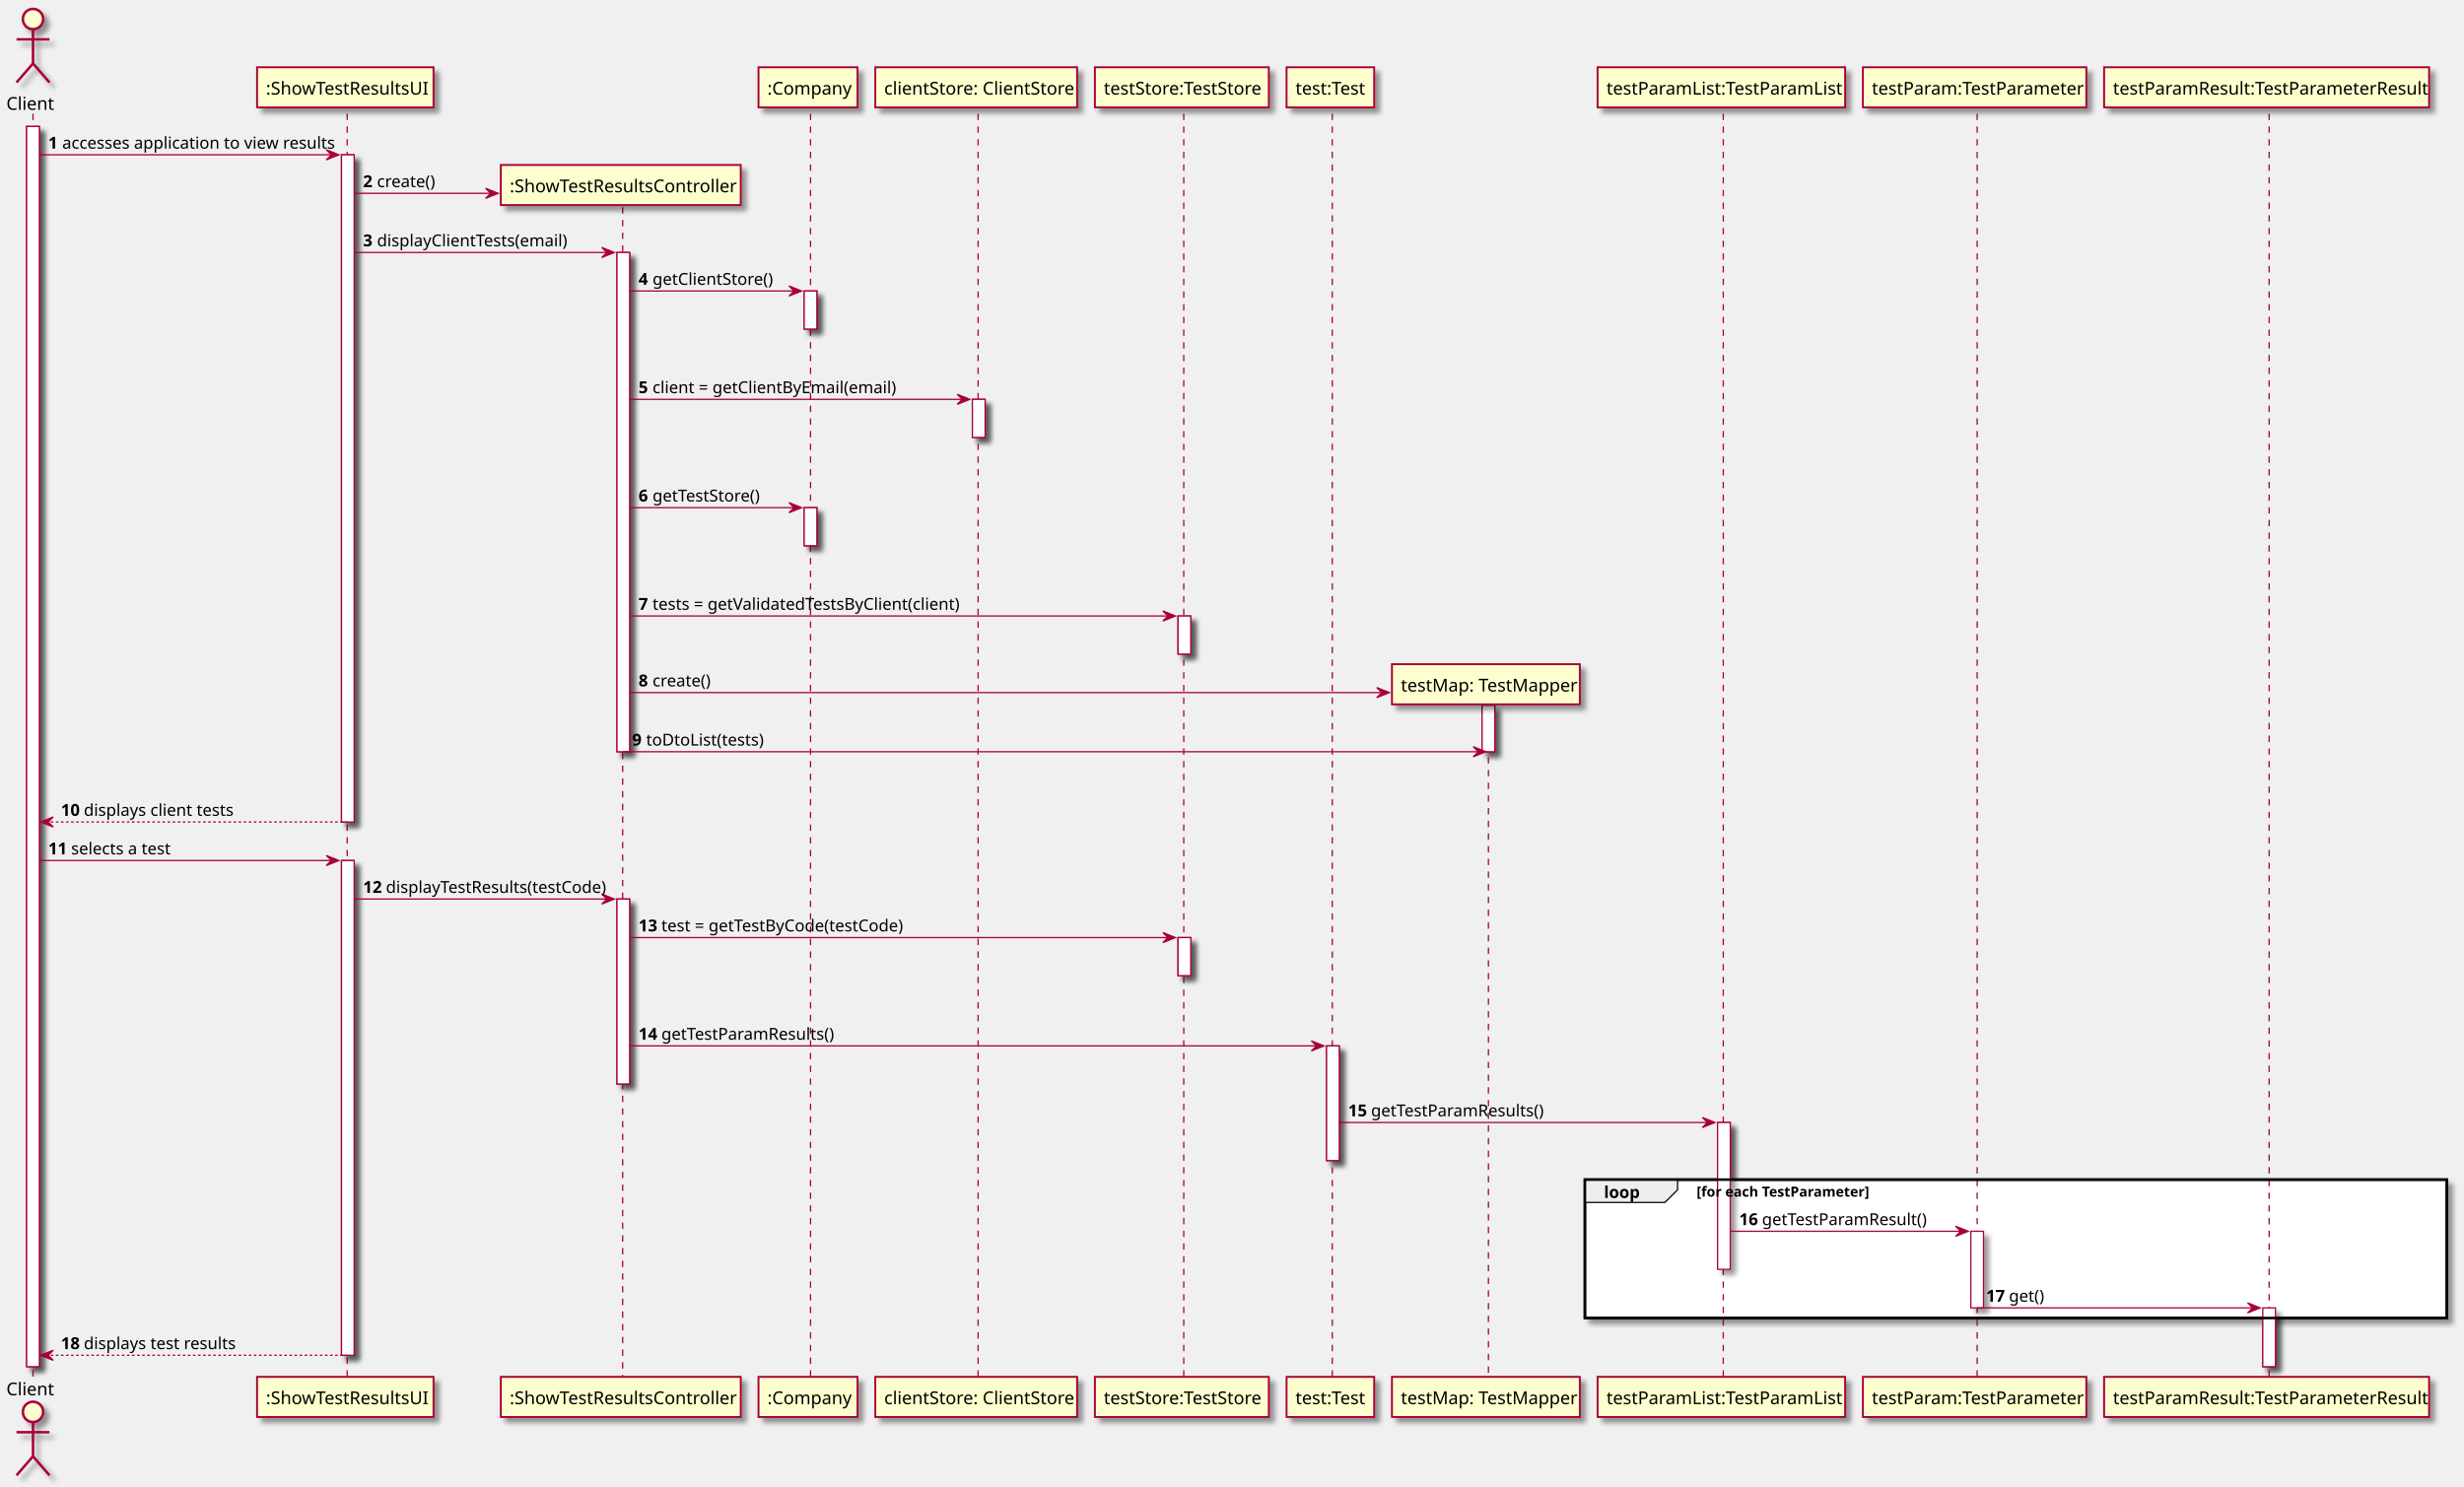
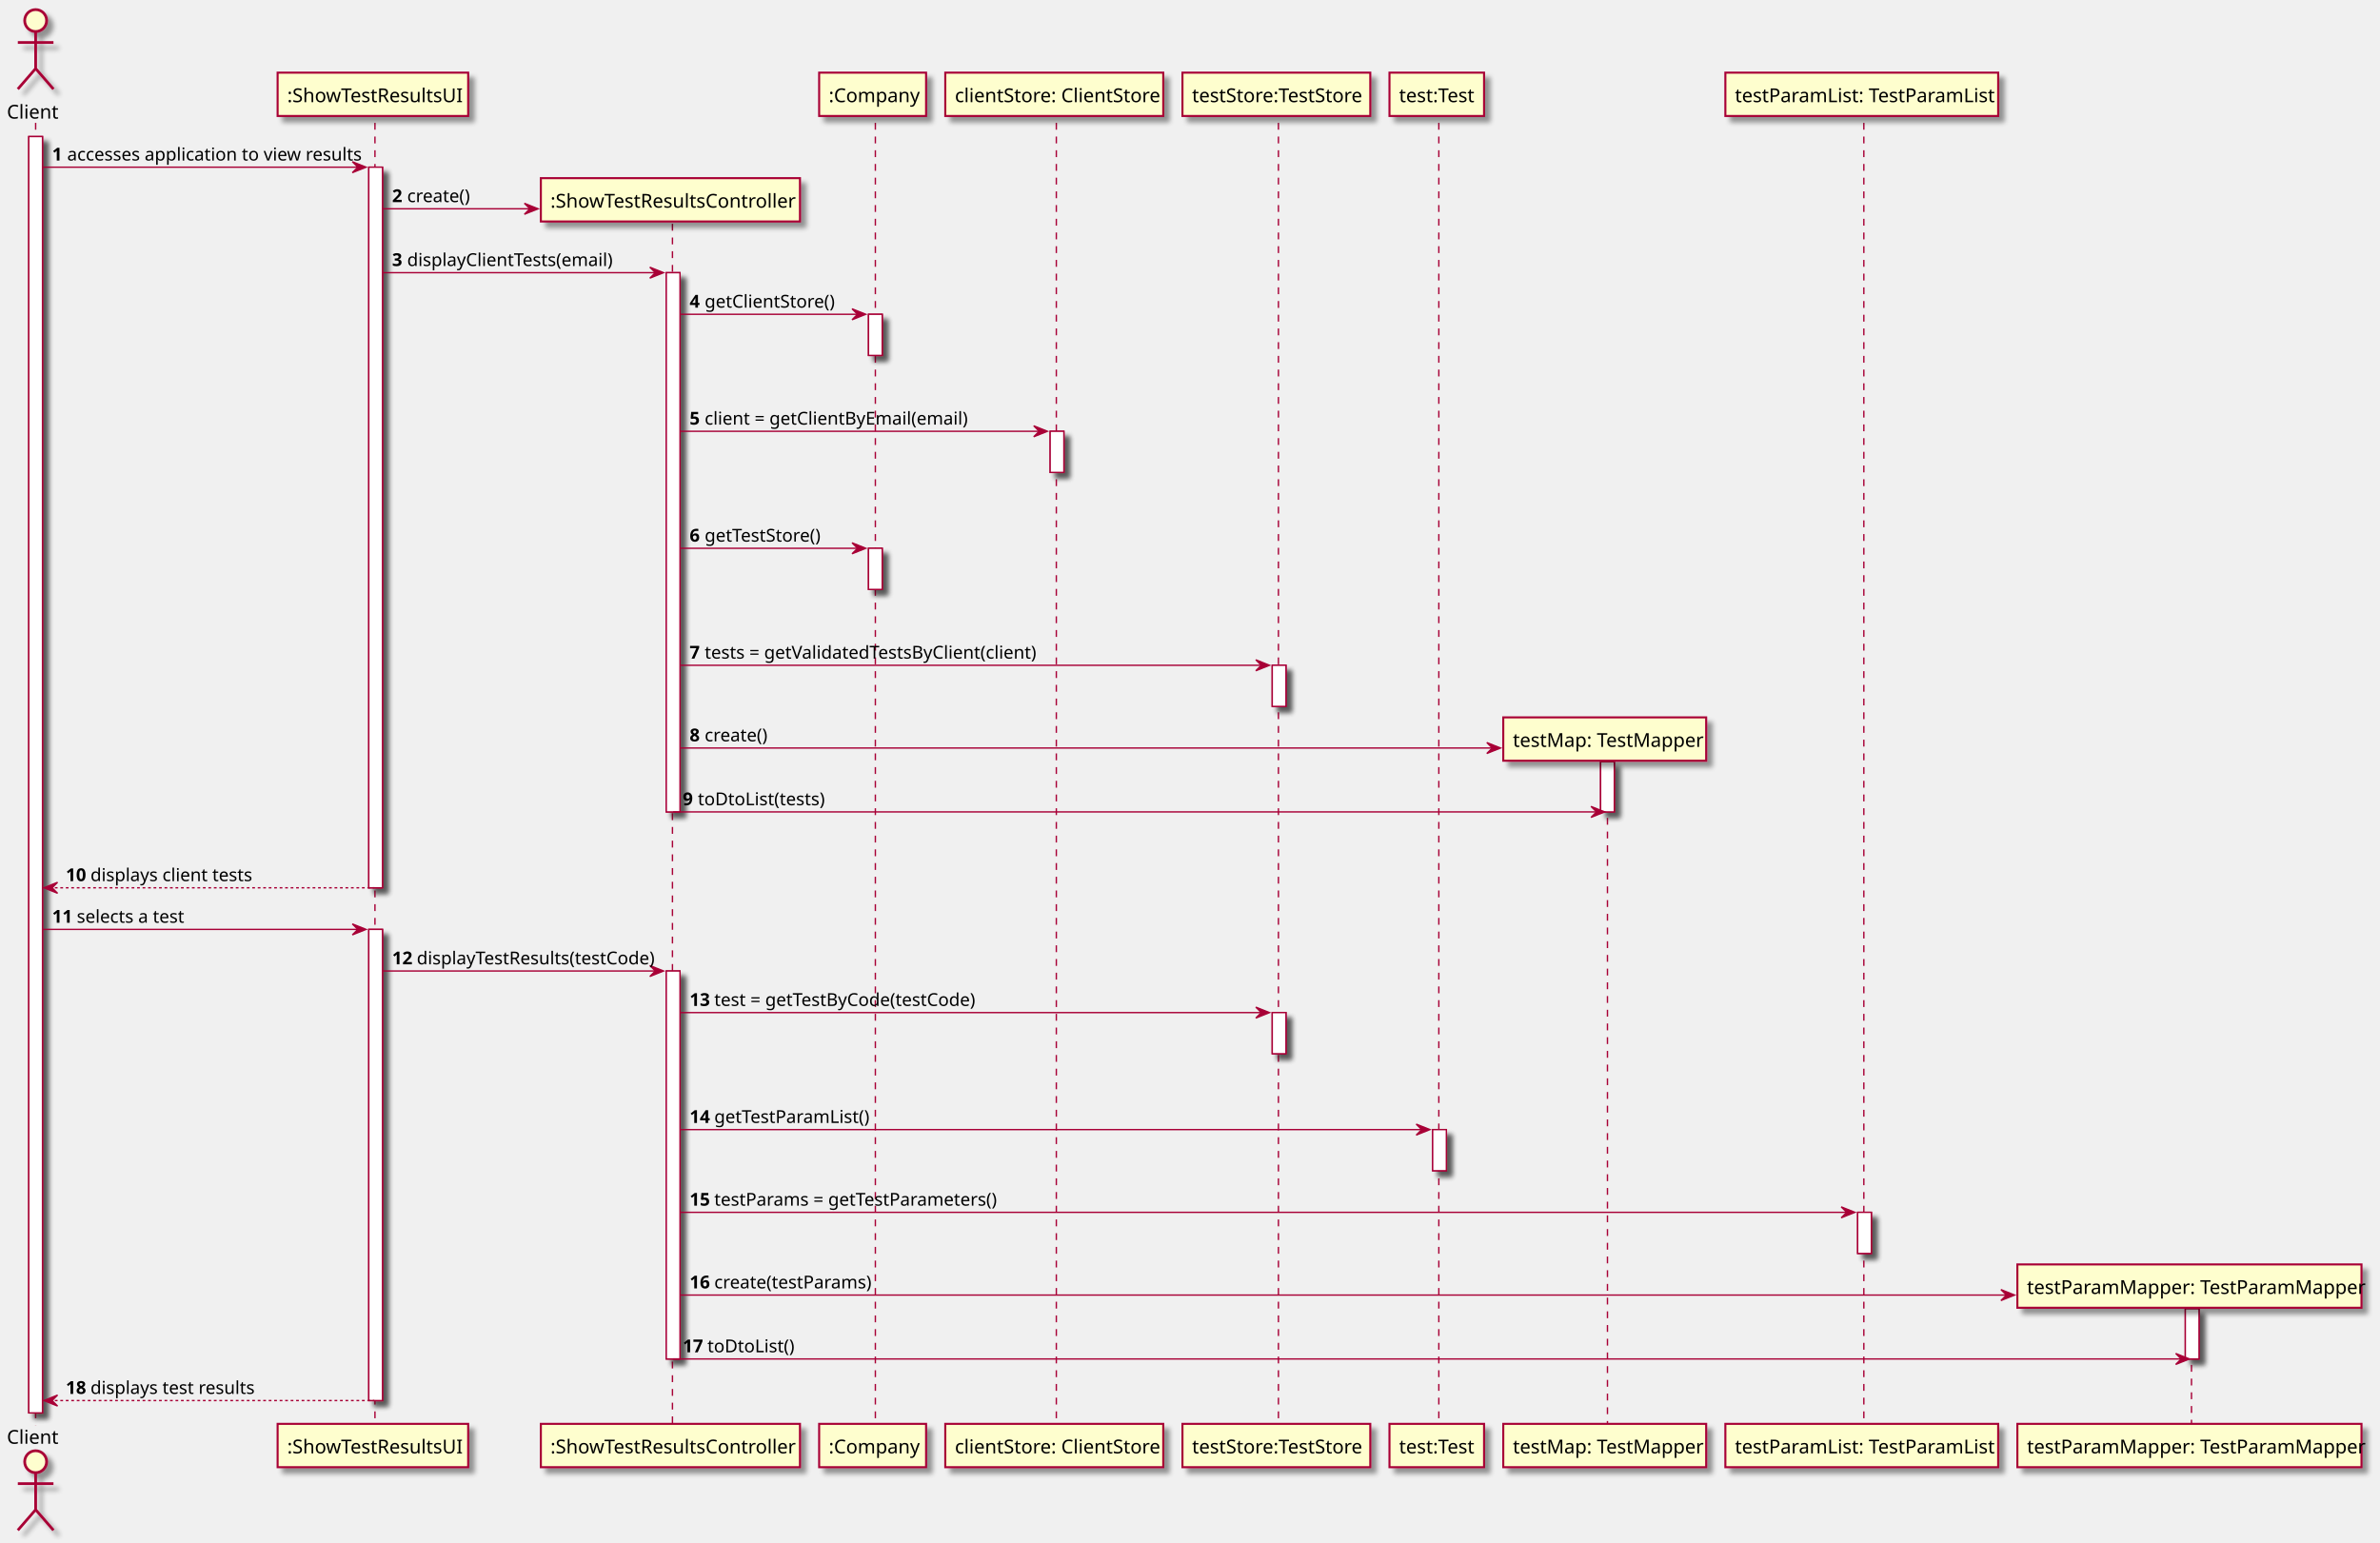
- <svg xmlns="http://www.w3.org/2000/svg" contentScriptType="application/ecmascript" contentStyleType="text/css" height="1171px" preserveAspectRatio="none" style="width:1941px;height:1171px;" version="1.1" viewBox="0 0 1941 1171" width="1941px" zoomAndPan="magnify">
+ <svg xmlns="http://www.w3.org/2000/svg" contentScriptType="application/ecmascript" contentStyleType="text/css" height="1125px" preserveAspectRatio="none" style="width:1736px;height:1125px;" version="1.1" viewBox="0 0 1736 1125" width="1736px" zoomAndPan="magnify">
  <defs>
-     <filter height="300%" id="f13u9orrcyhufn" width="300%" x="-1" y="-1">
+     <filter height="300%" id="f1e2oadqp7e8k8" width="300%" x="-1" y="-1">
      <feGaussianBlur result="blurOut" stdDeviation="2.0" />
      <feColorMatrix in="blurOut" result="blurOut2" type="matrix" values="0 0 0 0 0 0 0 0 0 0 0 0 0 0 0 0 0 0 .4 0" />
      <feOffset dx="4.0" dy="4.0" in="blurOut2" result="blurOut3" />
      <feBlend in="SourceGraphic" in2="blurOut3" mode="normal" />
    </filter>
  </defs>
  <g>
-     <rect fill="#FFFFFF" filter="url(#f13u9orrcyhufn)" height="977.195" style="stroke:#A80036;stroke-width:1.0;" width="10" x="21" y="99.609" />
-     <rect fill="#FFFFFF" filter="url(#f13u9orrcyhufn)" height="525.68" style="stroke:#A80036;stroke-width:1.0;" width="10" x="269" y="121.961" />
-     <rect fill="#FFFFFF" filter="url(#f13u9orrcyhufn)" height="389.812" style="stroke:#A80036;stroke-width:1.0;" width="10" x="269" y="677.992" />
-     <rect fill="#FFFFFF" filter="url(#f13u9orrcyhufn)" height="393.367" style="stroke:#A80036;stroke-width:1.0;" width="10" x="486" y="198.922" />
-     <rect fill="#FFFFFF" filter="url(#f13u9orrcyhufn)" height="145.703" style="stroke:#A80036;stroke-width:1.0;" width="10" x="486" y="708.344" />
-     <rect fill="#FFFFFF" filter="url(#f13u9orrcyhufn)" height="30" style="stroke:#A80036;stroke-width:1.0;" width="10" x="633.5" y="229.273" />
-     <rect fill="#FFFFFF" filter="url(#f13u9orrcyhufn)" height="30" style="stroke:#A80036;stroke-width:1.0;" width="10" x="633.5" y="399.977" />
-     <rect fill="#FFFFFF" filter="url(#f13u9orrcyhufn)" height="30" style="stroke:#A80036;stroke-width:1.0;" width="10" x="766" y="314.625" />
-     <rect fill="#FFFFFF" filter="url(#f13u9orrcyhufn)" height="30" style="stroke:#A80036;stroke-width:1.0;" width="10" x="928" y="485.328" />
-     <rect fill="#FFFFFF" filter="url(#f13u9orrcyhufn)" height="30" style="stroke:#A80036;stroke-width:1.0;" width="10" x="928" y="738.695" />
-     <rect fill="#FFFFFF" filter="url(#f13u9orrcyhufn)" height="90.352" style="stroke:#A80036;stroke-width:1.0;" width="10" x="1045" y="824.047" />
-     <rect fill="#FFFFFF" filter="url(#f13u9orrcyhufn)" height="36.609" style="stroke:#A80036;stroke-width:1.0;" width="10" x="1167.5" y="555.68" />
-     <rect fill="#FFFFFF" filter="url(#f13u9orrcyhufn)" height="115.703" style="stroke:#A80036;stroke-width:1.0;" width="10" x="1353" y="884.398" />
-     <rect fill="#FFFFFF" filter="url(#f13u9orrcyhufn)" height="60.352" style="stroke:#A80036;stroke-width:1.0;" width="10" x="1552.5" y="970.102" />
-     <rect fill="#FFFFFF" filter="url(#f13u9orrcyhufn)" height="46.352" style="stroke:#A80036;stroke-width:1.0;" width="10" x="1782.5" y="1030.453" />
-     <rect fill="#FFFFFF" filter="url(#f13u9orrcyhufn)" height="109.055" style="stroke:#000000;stroke-width:2.0;" width="679" x="1248.5" y="929.398" />
-     <line style="stroke:#A80036;stroke-width:1.0;stroke-dasharray:5.0,5.0;" x1="26" x2="26" y1="89.609" y2="1085.805" />
-     <line style="stroke:#A80036;stroke-width:1.0;stroke-dasharray:5.0,5.0;" x1="273.5" x2="273.5" y1="89.609" y2="1085.805" />
-     <line style="stroke:#A80036;stroke-width:1.0;stroke-dasharray:5.0,5.0;" x1="490.5" x2="490.5" y1="163.266" y2="1085.805" />
-     <line style="stroke:#A80036;stroke-width:1.0;stroke-dasharray:5.0,5.0;" x1="638.5" x2="638.5" y1="89.609" y2="1085.805" />
-     <line style="stroke:#A80036;stroke-width:1.0;stroke-dasharray:5.0,5.0;" x1="770.5" x2="770.5" y1="89.609" y2="1085.805" />
-     <line style="stroke:#A80036;stroke-width:1.0;stroke-dasharray:5.0,5.0;" x1="932.5" x2="932.5" y1="89.609" y2="1085.805" />
-     <line style="stroke:#A80036;stroke-width:1.0;stroke-dasharray:5.0,5.0;" x1="1049.5" x2="1049.5" y1="89.609" y2="1085.805" />
-     <line style="stroke:#A80036;stroke-width:1.0;stroke-dasharray:5.0,5.0;" x1="1172.5" x2="1172.5" y1="556.633" y2="1085.805" />
-     <line style="stroke:#A80036;stroke-width:1.0;stroke-dasharray:5.0,5.0;" x1="1357.5" x2="1357.5" y1="89.609" y2="1085.805" />
-     <line style="stroke:#A80036;stroke-width:1.0;stroke-dasharray:5.0,5.0;" x1="1557.5" x2="1557.5" y1="89.609" y2="1085.805" />
-     <line style="stroke:#A80036;stroke-width:1.0;stroke-dasharray:5.0,5.0;" x1="1787.5" x2="1787.5" y1="89.609" y2="1085.805" />
+     <rect fill="#FFFFFF" filter="url(#f1e2oadqp7e8k8)" height="931.102" style="stroke:#A80036;stroke-width:1.0;" width="10" x="21" y="99.609" />
+     <rect fill="#FFFFFF" filter="url(#f1e2oadqp7e8k8)" height="525.68" style="stroke:#A80036;stroke-width:1.0;" width="10" x="269" y="121.961" />
+     <rect fill="#FFFFFF" filter="url(#f1e2oadqp7e8k8)" height="343.719" style="stroke:#A80036;stroke-width:1.0;" width="10" x="269" y="677.992" />
+     <rect fill="#FFFFFF" filter="url(#f1e2oadqp7e8k8)" height="393.367" style="stroke:#A80036;stroke-width:1.0;" width="10" x="486" y="198.922" />
+     <rect fill="#FFFFFF" filter="url(#f1e2oadqp7e8k8)" height="283.016" style="stroke:#A80036;stroke-width:1.0;" width="10" x="486" y="708.344" />
+     <rect fill="#FFFFFF" filter="url(#f1e2oadqp7e8k8)" height="30" style="stroke:#A80036;stroke-width:1.0;" width="10" x="633.5" y="229.273" />
+     <rect fill="#FFFFFF" filter="url(#f1e2oadqp7e8k8)" height="30" style="stroke:#A80036;stroke-width:1.0;" width="10" x="633.5" y="399.977" />
+     <rect fill="#FFFFFF" filter="url(#f1e2oadqp7e8k8)" height="30" style="stroke:#A80036;stroke-width:1.0;" width="10" x="766" y="314.625" />
+     <rect fill="#FFFFFF" filter="url(#f1e2oadqp7e8k8)" height="30" style="stroke:#A80036;stroke-width:1.0;" width="10" x="928" y="485.328" />
+     <rect fill="#FFFFFF" filter="url(#f1e2oadqp7e8k8)" height="30" style="stroke:#A80036;stroke-width:1.0;" width="10" x="928" y="738.695" />
+     <rect fill="#FFFFFF" filter="url(#f1e2oadqp7e8k8)" height="30" style="stroke:#A80036;stroke-width:1.0;" width="10" x="1045" y="824.047" />
+     <rect fill="#FFFFFF" filter="url(#f1e2oadqp7e8k8)" height="36.609" style="stroke:#A80036;stroke-width:1.0;" width="10" x="1167.5" y="555.68" />
+     <rect fill="#FFFFFF" filter="url(#f1e2oadqp7e8k8)" height="30" style="stroke:#A80036;stroke-width:1.0;" width="10" x="1355" y="884.398" />
+     <rect fill="#FFFFFF" filter="url(#f1e2oadqp7e8k8)" height="36.609" style="stroke:#A80036;stroke-width:1.0;" width="10" x="1594" y="954.75" />
+     <line style="stroke:#A80036;stroke-width:1.0;stroke-dasharray:5.0,5.0;" x1="26" x2="26" y1="89.609" y2="1039.711" />
+     <line style="stroke:#A80036;stroke-width:1.0;stroke-dasharray:5.0,5.0;" x1="273.5" x2="273.5" y1="89.609" y2="1039.711" />
+     <line style="stroke:#A80036;stroke-width:1.0;stroke-dasharray:5.0,5.0;" x1="490.5" x2="490.5" y1="163.266" y2="1039.711" />
+     <line style="stroke:#A80036;stroke-width:1.0;stroke-dasharray:5.0,5.0;" x1="638.5" x2="638.5" y1="89.609" y2="1039.711" />
+     <line style="stroke:#A80036;stroke-width:1.0;stroke-dasharray:5.0,5.0;" x1="770.5" x2="770.5" y1="89.609" y2="1039.711" />
+     <line style="stroke:#A80036;stroke-width:1.0;stroke-dasharray:5.0,5.0;" x1="932.5" x2="932.5" y1="89.609" y2="1039.711" />
+     <line style="stroke:#A80036;stroke-width:1.0;stroke-dasharray:5.0,5.0;" x1="1049.5" x2="1049.5" y1="89.609" y2="1039.711" />
+     <line style="stroke:#A80036;stroke-width:1.0;stroke-dasharray:5.0,5.0;" x1="1172.5" x2="1172.5" y1="556.633" y2="1039.711" />
+     <line style="stroke:#A80036;stroke-width:1.0;stroke-dasharray:5.0,5.0;" x1="1359.5" x2="1359.5" y1="89.609" y2="1039.711" />
+     <line style="stroke:#A80036;stroke-width:1.0;stroke-dasharray:5.0,5.0;" x1="1598.5" x2="1598.5" y1="955.703" y2="1039.711" />
    <text fill="#000000" font-family="sans-serif" font-size="14" lengthAdjust="spacing" textLength="36" x="5" y="86.533">Client</text>
-     <ellipse cx="26" cy="15" fill="#FEFECE" filter="url(#f13u9orrcyhufn)" rx="8" ry="8" style="stroke:#A80036;stroke-width:2.0;" />
-     <path d="M26,23 L26,50 M13,31 L39,31 M26,50 L13,65 M26,50 L39,65 " fill="none" filter="url(#f13u9orrcyhufn)" style="stroke:#A80036;stroke-width:2.0;" />
-     <text fill="#000000" font-family="sans-serif" font-size="14" lengthAdjust="spacing" textLength="36" x="5" y="1099.338">Client</text>
-     <ellipse cx="26" cy="1112.414" fill="#FEFECE" filter="url(#f13u9orrcyhufn)" rx="8" ry="8" style="stroke:#A80036;stroke-width:2.0;" />
-     <path d="M26,1120.414 L26,1147.414 M13,1128.414 L39,1128.414 M26,1147.414 L13,1162.414 M26,1147.414 L39,1162.414 " fill="none" filter="url(#f13u9orrcyhufn)" style="stroke:#A80036;stroke-width:2.0;" />
-     <rect fill="#FEFECE" filter="url(#f13u9orrcyhufn)" height="31.609" style="stroke:#A80036;stroke-width:1.5;" width="139" x="202.5" y="53" />
+     <ellipse cx="26" cy="15" fill="#FEFECE" filter="url(#f1e2oadqp7e8k8)" rx="8" ry="8" style="stroke:#A80036;stroke-width:2.0;" />
+     <path d="M26,23 L26,50 M13,31 L39,31 M26,50 L13,65 M26,50 L39,65 " fill="none" filter="url(#f1e2oadqp7e8k8)" style="stroke:#A80036;stroke-width:2.0;" />
+     <text fill="#000000" font-family="sans-serif" font-size="14" lengthAdjust="spacing" textLength="36" x="5" y="1053.244">Client</text>
+     <ellipse cx="26" cy="1066.32" fill="#FEFECE" filter="url(#f1e2oadqp7e8k8)" rx="8" ry="8" style="stroke:#A80036;stroke-width:2.0;" />
+     <path d="M26,1074.32 L26,1101.32 M13,1082.32 L39,1082.32 M26,1101.32 L13,1116.32 M26,1101.32 L39,1116.32 " fill="none" filter="url(#f1e2oadqp7e8k8)" style="stroke:#A80036;stroke-width:2.0;" />
+     <rect fill="#FEFECE" filter="url(#f1e2oadqp7e8k8)" height="31.609" style="stroke:#A80036;stroke-width:1.5;" width="139" x="202.5" y="53" />
    <text fill="#000000" font-family="sans-serif" font-size="14" lengthAdjust="spacing" textLength="125" x="209.5" y="74.533">:ShowTestResultsUI</text>
-     <rect fill="#FEFECE" filter="url(#f13u9orrcyhufn)" height="31.609" style="stroke:#A80036;stroke-width:1.5;" width="139" x="202.5" y="1084.805" />
-     <text fill="#000000" font-family="sans-serif" font-size="14" lengthAdjust="spacing" textLength="125" x="209.5" y="1106.338">:ShowTestResultsUI</text>
-     <rect fill="#FEFECE" filter="url(#f13u9orrcyhufn)" height="31.609" style="stroke:#A80036;stroke-width:1.5;" width="189" x="394.5" y="1084.805" />
-     <text fill="#000000" font-family="sans-serif" font-size="14" lengthAdjust="spacing" textLength="175" x="401.5" y="1106.338">:ShowTestResultsController</text>
-     <rect fill="#FEFECE" filter="url(#f13u9orrcyhufn)" height="31.609" style="stroke:#A80036;stroke-width:1.5;" width="78" x="597.5" y="53" />
+     <rect fill="#FEFECE" filter="url(#f1e2oadqp7e8k8)" height="31.609" style="stroke:#A80036;stroke-width:1.5;" width="139" x="202.5" y="1038.711" />
+     <text fill="#000000" font-family="sans-serif" font-size="14" lengthAdjust="spacing" textLength="125" x="209.5" y="1060.244">:ShowTestResultsUI</text>
+     <rect fill="#FEFECE" filter="url(#f1e2oadqp7e8k8)" height="31.609" style="stroke:#A80036;stroke-width:1.5;" width="189" x="394.5" y="1038.711" />
+     <text fill="#000000" font-family="sans-serif" font-size="14" lengthAdjust="spacing" textLength="175" x="401.5" y="1060.244">:ShowTestResultsController</text>
+     <rect fill="#FEFECE" filter="url(#f1e2oadqp7e8k8)" height="31.609" style="stroke:#A80036;stroke-width:1.5;" width="78" x="597.5" y="53" />
    <text fill="#000000" font-family="sans-serif" font-size="14" lengthAdjust="spacing" textLength="64" x="604.5" y="74.533">:Company</text>
-     <rect fill="#FEFECE" filter="url(#f13u9orrcyhufn)" height="31.609" style="stroke:#A80036;stroke-width:1.5;" width="78" x="597.5" y="1084.805" />
-     <text fill="#000000" font-family="sans-serif" font-size="14" lengthAdjust="spacing" textLength="64" x="604.5" y="1106.338">:Company</text>
-     <rect fill="#FEFECE" filter="url(#f13u9orrcyhufn)" height="31.609" style="stroke:#A80036;stroke-width:1.5;" width="159" x="689.5" y="53" />
+     <rect fill="#FEFECE" filter="url(#f1e2oadqp7e8k8)" height="31.609" style="stroke:#A80036;stroke-width:1.5;" width="78" x="597.5" y="1038.711" />
+     <text fill="#000000" font-family="sans-serif" font-size="14" lengthAdjust="spacing" textLength="64" x="604.5" y="1060.244">:Company</text>
+     <rect fill="#FEFECE" filter="url(#f1e2oadqp7e8k8)" height="31.609" style="stroke:#A80036;stroke-width:1.5;" width="159" x="689.5" y="53" />
    <text fill="#000000" font-family="sans-serif" font-size="14" lengthAdjust="spacing" textLength="145" x="696.5" y="74.533">clientStore: ClientStore</text>
-     <rect fill="#FEFECE" filter="url(#f13u9orrcyhufn)" height="31.609" style="stroke:#A80036;stroke-width:1.5;" width="159" x="689.5" y="1084.805" />
-     <text fill="#000000" font-family="sans-serif" font-size="14" lengthAdjust="spacing" textLength="145" x="696.5" y="1106.338">clientStore: ClientStore</text>
-     <rect fill="#FEFECE" filter="url(#f13u9orrcyhufn)" height="31.609" style="stroke:#A80036;stroke-width:1.5;" width="137" x="862.5" y="53" />
+     <rect fill="#FEFECE" filter="url(#f1e2oadqp7e8k8)" height="31.609" style="stroke:#A80036;stroke-width:1.5;" width="159" x="689.5" y="1038.711" />
+     <text fill="#000000" font-family="sans-serif" font-size="14" lengthAdjust="spacing" textLength="145" x="696.5" y="1060.244">clientStore: ClientStore</text>
+     <rect fill="#FEFECE" filter="url(#f1e2oadqp7e8k8)" height="31.609" style="stroke:#A80036;stroke-width:1.5;" width="137" x="862.5" y="53" />
    <text fill="#000000" font-family="sans-serif" font-size="14" lengthAdjust="spacing" textLength="123" x="869.5" y="74.533">testStore:TestStore</text>
-     <rect fill="#FEFECE" filter="url(#f13u9orrcyhufn)" height="31.609" style="stroke:#A80036;stroke-width:1.5;" width="137" x="862.5" y="1084.805" />
-     <text fill="#000000" font-family="sans-serif" font-size="14" lengthAdjust="spacing" textLength="123" x="869.5" y="1106.338">testStore:TestStore</text>
-     <rect fill="#FEFECE" filter="url(#f13u9orrcyhufn)" height="31.609" style="stroke:#A80036;stroke-width:1.5;" width="69" x="1013.5" y="53" />
+     <rect fill="#FEFECE" filter="url(#f1e2oadqp7e8k8)" height="31.609" style="stroke:#A80036;stroke-width:1.5;" width="137" x="862.5" y="1038.711" />
+     <text fill="#000000" font-family="sans-serif" font-size="14" lengthAdjust="spacing" textLength="123" x="869.5" y="1060.244">testStore:TestStore</text>
+     <rect fill="#FEFECE" filter="url(#f1e2oadqp7e8k8)" height="31.609" style="stroke:#A80036;stroke-width:1.5;" width="69" x="1013.5" y="53" />
    <text fill="#000000" font-family="sans-serif" font-size="14" lengthAdjust="spacing" textLength="55" x="1020.5" y="74.533">test:Test</text>
-     <rect fill="#FEFECE" filter="url(#f13u9orrcyhufn)" height="31.609" style="stroke:#A80036;stroke-width:1.5;" width="69" x="1013.5" y="1084.805" />
-     <text fill="#000000" font-family="sans-serif" font-size="14" lengthAdjust="spacing" textLength="55" x="1020.5" y="1106.338">test:Test</text>
-     <rect fill="#FEFECE" filter="url(#f13u9orrcyhufn)" height="31.609" style="stroke:#A80036;stroke-width:1.5;" width="148" x="1096.5" y="1084.805" />
-     <text fill="#000000" font-family="sans-serif" font-size="14" lengthAdjust="spacing" textLength="134" x="1103.5" y="1106.338">testMap: TestMapper</text>
-     <rect fill="#FEFECE" filter="url(#f13u9orrcyhufn)" height="31.609" style="stroke:#A80036;stroke-width:1.5;" width="195" x="1258.5" y="53" />
-     <text fill="#000000" font-family="sans-serif" font-size="14" lengthAdjust="spacing" textLength="181" x="1265.5" y="74.533">testParamList:TestParamList</text>
-     <rect fill="#FEFECE" filter="url(#f13u9orrcyhufn)" height="31.609" style="stroke:#A80036;stroke-width:1.5;" width="195" x="1258.5" y="1084.805" />
-     <text fill="#000000" font-family="sans-serif" font-size="14" lengthAdjust="spacing" textLength="181" x="1265.5" y="1106.338">testParamList:TestParamList</text>
-     <rect fill="#FEFECE" filter="url(#f13u9orrcyhufn)" height="31.609" style="stroke:#A80036;stroke-width:1.5;" width="176" x="1467.5" y="53" />
-     <text fill="#000000" font-family="sans-serif" font-size="14" lengthAdjust="spacing" textLength="162" x="1474.5" y="74.533">testParam:TestParameter</text>
-     <rect fill="#FEFECE" filter="url(#f13u9orrcyhufn)" height="31.609" style="stroke:#A80036;stroke-width:1.5;" width="176" x="1467.5" y="1084.805" />
-     <text fill="#000000" font-family="sans-serif" font-size="14" lengthAdjust="spacing" textLength="162" x="1474.5" y="1106.338">testParam:TestParameter</text>
-     <rect fill="#FEFECE" filter="url(#f13u9orrcyhufn)" height="31.609" style="stroke:#A80036;stroke-width:1.5;" width="256" x="1657.5" y="53" />
-     <text fill="#000000" font-family="sans-serif" font-size="14" lengthAdjust="spacing" textLength="242" x="1664.5" y="74.533">testParamResult:TestParameterResult</text>
-     <rect fill="#FEFECE" filter="url(#f13u9orrcyhufn)" height="31.609" style="stroke:#A80036;stroke-width:1.5;" width="256" x="1657.5" y="1084.805" />
-     <text fill="#000000" font-family="sans-serif" font-size="14" lengthAdjust="spacing" textLength="242" x="1664.5" y="1106.338">testParamResult:TestParameterResult</text>
-     <rect fill="#FFFFFF" filter="url(#f13u9orrcyhufn)" height="977.195" style="stroke:#A80036;stroke-width:1.0;" width="10" x="21" y="99.609" />
-     <rect fill="#FFFFFF" filter="url(#f13u9orrcyhufn)" height="525.68" style="stroke:#A80036;stroke-width:1.0;" width="10" x="269" y="121.961" />
-     <rect fill="#FFFFFF" filter="url(#f13u9orrcyhufn)" height="389.812" style="stroke:#A80036;stroke-width:1.0;" width="10" x="269" y="677.992" />
-     <rect fill="#FFFFFF" filter="url(#f13u9orrcyhufn)" height="393.367" style="stroke:#A80036;stroke-width:1.0;" width="10" x="486" y="198.922" />
-     <rect fill="#FFFFFF" filter="url(#f13u9orrcyhufn)" height="145.703" style="stroke:#A80036;stroke-width:1.0;" width="10" x="486" y="708.344" />
-     <rect fill="#FFFFFF" filter="url(#f13u9orrcyhufn)" height="30" style="stroke:#A80036;stroke-width:1.0;" width="10" x="633.5" y="229.273" />
-     <rect fill="#FFFFFF" filter="url(#f13u9orrcyhufn)" height="30" style="stroke:#A80036;stroke-width:1.0;" width="10" x="633.5" y="399.977" />
-     <rect fill="#FFFFFF" filter="url(#f13u9orrcyhufn)" height="30" style="stroke:#A80036;stroke-width:1.0;" width="10" x="766" y="314.625" />
-     <rect fill="#FFFFFF" filter="url(#f13u9orrcyhufn)" height="30" style="stroke:#A80036;stroke-width:1.0;" width="10" x="928" y="485.328" />
-     <rect fill="#FFFFFF" filter="url(#f13u9orrcyhufn)" height="30" style="stroke:#A80036;stroke-width:1.0;" width="10" x="928" y="738.695" />
-     <rect fill="#FFFFFF" filter="url(#f13u9orrcyhufn)" height="90.352" style="stroke:#A80036;stroke-width:1.0;" width="10" x="1045" y="824.047" />
-     <rect fill="#FFFFFF" filter="url(#f13u9orrcyhufn)" height="36.609" style="stroke:#A80036;stroke-width:1.0;" width="10" x="1167.5" y="555.68" />
-     <rect fill="#FFFFFF" filter="url(#f13u9orrcyhufn)" height="115.703" style="stroke:#A80036;stroke-width:1.0;" width="10" x="1353" y="884.398" />
-     <rect fill="#FFFFFF" filter="url(#f13u9orrcyhufn)" height="60.352" style="stroke:#A80036;stroke-width:1.0;" width="10" x="1552.5" y="970.102" />
-     <rect fill="#FFFFFF" filter="url(#f13u9orrcyhufn)" height="46.352" style="stroke:#A80036;stroke-width:1.0;" width="10" x="1782.5" y="1030.453" />
+     <rect fill="#FEFECE" filter="url(#f1e2oadqp7e8k8)" height="31.609" style="stroke:#A80036;stroke-width:1.5;" width="69" x="1013.5" y="1038.711" />
+     <text fill="#000000" font-family="sans-serif" font-size="14" lengthAdjust="spacing" textLength="55" x="1020.5" y="1060.244">test:Test</text>
+     <rect fill="#FEFECE" filter="url(#f1e2oadqp7e8k8)" height="31.609" style="stroke:#A80036;stroke-width:1.5;" width="148" x="1096.5" y="1038.711" />
+     <text fill="#000000" font-family="sans-serif" font-size="14" lengthAdjust="spacing" textLength="134" x="1103.5" y="1060.244">testMap: TestMapper</text>
+     <rect fill="#FEFECE" filter="url(#f1e2oadqp7e8k8)" height="31.609" style="stroke:#A80036;stroke-width:1.5;" width="199" x="1258.5" y="53" />
+     <text fill="#000000" font-family="sans-serif" font-size="14" lengthAdjust="spacing" textLength="185" x="1265.5" y="74.533">testParamList: TestParamList</text>
+     <rect fill="#FEFECE" filter="url(#f1e2oadqp7e8k8)" height="31.609" style="stroke:#A80036;stroke-width:1.5;" width="199" x="1258.5" y="1038.711" />
+     <text fill="#000000" font-family="sans-serif" font-size="14" lengthAdjust="spacing" textLength="185" x="1265.5" y="1060.244">testParamList: TestParamList</text>
+     <rect fill="#FEFECE" filter="url(#f1e2oadqp7e8k8)" height="31.609" style="stroke:#A80036;stroke-width:1.5;" width="251" x="1471.5" y="1038.711" />
+     <text fill="#000000" font-family="sans-serif" font-size="14" lengthAdjust="spacing" textLength="237" x="1478.5" y="1060.244">testParamMapper: TestParamMapper</text>
+     <rect fill="#FFFFFF" filter="url(#f1e2oadqp7e8k8)" height="931.102" style="stroke:#A80036;stroke-width:1.0;" width="10" x="21" y="99.609" />
+     <rect fill="#FFFFFF" filter="url(#f1e2oadqp7e8k8)" height="525.68" style="stroke:#A80036;stroke-width:1.0;" width="10" x="269" y="121.961" />
+     <rect fill="#FFFFFF" filter="url(#f1e2oadqp7e8k8)" height="343.719" style="stroke:#A80036;stroke-width:1.0;" width="10" x="269" y="677.992" />
+     <rect fill="#FFFFFF" filter="url(#f1e2oadqp7e8k8)" height="393.367" style="stroke:#A80036;stroke-width:1.0;" width="10" x="486" y="198.922" />
+     <rect fill="#FFFFFF" filter="url(#f1e2oadqp7e8k8)" height="283.016" style="stroke:#A80036;stroke-width:1.0;" width="10" x="486" y="708.344" />
+     <rect fill="#FFFFFF" filter="url(#f1e2oadqp7e8k8)" height="30" style="stroke:#A80036;stroke-width:1.0;" width="10" x="633.5" y="229.273" />
+     <rect fill="#FFFFFF" filter="url(#f1e2oadqp7e8k8)" height="30" style="stroke:#A80036;stroke-width:1.0;" width="10" x="633.5" y="399.977" />
+     <rect fill="#FFFFFF" filter="url(#f1e2oadqp7e8k8)" height="30" style="stroke:#A80036;stroke-width:1.0;" width="10" x="766" y="314.625" />
+     <rect fill="#FFFFFF" filter="url(#f1e2oadqp7e8k8)" height="30" style="stroke:#A80036;stroke-width:1.0;" width="10" x="928" y="485.328" />
+     <rect fill="#FFFFFF" filter="url(#f1e2oadqp7e8k8)" height="30" style="stroke:#A80036;stroke-width:1.0;" width="10" x="928" y="738.695" />
+     <rect fill="#FFFFFF" filter="url(#f1e2oadqp7e8k8)" height="30" style="stroke:#A80036;stroke-width:1.0;" width="10" x="1045" y="824.047" />
+     <rect fill="#FFFFFF" filter="url(#f1e2oadqp7e8k8)" height="36.609" style="stroke:#A80036;stroke-width:1.0;" width="10" x="1167.5" y="555.68" />
+     <rect fill="#FFFFFF" filter="url(#f1e2oadqp7e8k8)" height="30" style="stroke:#A80036;stroke-width:1.0;" width="10" x="1355" y="884.398" />
+     <rect fill="#FFFFFF" filter="url(#f1e2oadqp7e8k8)" height="36.609" style="stroke:#A80036;stroke-width:1.0;" width="10" x="1594" y="954.75" />
    <polygon fill="#A80036" points="257,117.961,267,121.961,257,125.961,261,121.961" style="stroke:#A80036;stroke-width:1.0;" />
    <line style="stroke:#A80036;stroke-width:1.0;" x1="31" x2="263" y1="121.961" y2="121.961" />
    <text fill="#000000" font-family="sans-serif" font-size="13" font-weight="bold" lengthAdjust="spacing" textLength="7" x="38" y="117.105">1</text>
    <text fill="#000000" font-family="sans-serif" font-size="13" lengthAdjust="spacing" textLength="208" x="49" y="117.105">accesses application to view results</text>
    <polygon fill="#A80036" points="382.5,148.312,392.5,152.312,382.5,156.312,386.5,152.312" style="stroke:#A80036;stroke-width:1.0;" />
    <line style="stroke:#A80036;stroke-width:1.0;" x1="279" x2="388.5" y1="152.312" y2="152.312" />
    <text fill="#000000" font-family="sans-serif" font-size="13" font-weight="bold" lengthAdjust="spacing" textLength="7" x="286" y="147.456">2</text>
    <text fill="#000000" font-family="sans-serif" font-size="13" lengthAdjust="spacing" textLength="44" x="297" y="147.456">create()</text>
-     <rect fill="#FEFECE" filter="url(#f13u9orrcyhufn)" height="31.609" style="stroke:#A80036;stroke-width:1.5;" width="189" x="394.5" y="129.961" />
+     <rect fill="#FEFECE" filter="url(#f1e2oadqp7e8k8)" height="31.609" style="stroke:#A80036;stroke-width:1.5;" width="189" x="394.5" y="129.961" />
    <text fill="#000000" font-family="sans-serif" font-size="14" lengthAdjust="spacing" textLength="175" x="401.5" y="151.494">:ShowTestResultsController</text>
    <polygon fill="#A80036" points="474,194.922,484,198.922,474,202.922,478,198.922" style="stroke:#A80036;stroke-width:1.0;" />
    <line style="stroke:#A80036;stroke-width:1.0;" x1="279" x2="480" y1="198.922" y2="198.922" />
    <text fill="#000000" font-family="sans-serif" font-size="13" font-weight="bold" lengthAdjust="spacing" textLength="7" x="286" y="194.065">3</text>
    <text fill="#000000" font-family="sans-serif" font-size="13" lengthAdjust="spacing" textLength="145" x="297" y="194.065">displayClientTests(email)</text>
    <polygon fill="#A80036" points="621.5,225.273,631.5,229.273,621.5,233.273,625.5,229.273" style="stroke:#A80036;stroke-width:1.0;" />
    <line style="stroke:#A80036;stroke-width:1.0;" x1="496" x2="627.5" y1="229.273" y2="229.273" />
    <text fill="#000000" font-family="sans-serif" font-size="13" font-weight="bold" lengthAdjust="spacing" textLength="7" x="503" y="224.417">4</text>
    <text fill="#000000" font-family="sans-serif" font-size="13" lengthAdjust="spacing" textLength="90" x="514" y="224.417">getClientStore()</text>
    <polygon fill="#A80036" points="754,310.625,764,314.625,754,318.625,758,314.625" style="stroke:#A80036;stroke-width:1.0;" />
    <line style="stroke:#A80036;stroke-width:1.0;" x1="496" x2="760" y1="314.625" y2="314.625" />
    <text fill="#000000" font-family="sans-serif" font-size="13" font-weight="bold" lengthAdjust="spacing" textLength="7" x="503" y="309.769">5</text>
    <text fill="#000000" font-family="sans-serif" font-size="13" lengthAdjust="spacing" textLength="186" x="514" y="309.769">client = getClientByEmail(email)</text>
    <polygon fill="#A80036" points="621.5,395.977,631.5,399.977,621.5,403.977,625.5,399.977" style="stroke:#A80036;stroke-width:1.0;" />
    <line style="stroke:#A80036;stroke-width:1.0;" x1="496" x2="627.5" y1="399.977" y2="399.977" />
    <text fill="#000000" font-family="sans-serif" font-size="13" font-weight="bold" lengthAdjust="spacing" textLength="7" x="503" y="395.12">6</text>
    <text fill="#000000" font-family="sans-serif" font-size="13" lengthAdjust="spacing" textLength="82" x="514" y="395.12">getTestStore()</text>
    <polygon fill="#A80036" points="916,481.328,926,485.328,916,489.328,920,485.328" style="stroke:#A80036;stroke-width:1.0;" />
    <line style="stroke:#A80036;stroke-width:1.0;" x1="496" x2="922" y1="485.328" y2="485.328" />
    <text fill="#000000" font-family="sans-serif" font-size="13" font-weight="bold" lengthAdjust="spacing" textLength="7" x="503" y="480.472">7</text>
    <text fill="#000000" font-family="sans-serif" font-size="13" lengthAdjust="spacing" textLength="237" x="514" y="480.472">tests = getValidatedTestsByClient(client)</text>
    <polygon fill="#A80036" points="1084.5,541.68,1094.5,545.68,1084.5,549.68,1088.5,545.68" style="stroke:#A80036;stroke-width:1.0;" />
    <line style="stroke:#A80036;stroke-width:1.0;" x1="496" x2="1090.5" y1="545.68" y2="545.68" />
    <text fill="#000000" font-family="sans-serif" font-size="13" font-weight="bold" lengthAdjust="spacing" textLength="7" x="503" y="540.823">8</text>
    <text fill="#000000" font-family="sans-serif" font-size="13" lengthAdjust="spacing" textLength="44" x="514" y="540.823">create()</text>
-     <rect fill="#FEFECE" filter="url(#f13u9orrcyhufn)" height="31.609" style="stroke:#A80036;stroke-width:1.5;" width="148" x="1096.5" y="523.328" />
+     <rect fill="#FEFECE" filter="url(#f1e2oadqp7e8k8)" height="31.609" style="stroke:#A80036;stroke-width:1.5;" width="148" x="1096.5" y="523.328" />
    <text fill="#000000" font-family="sans-serif" font-size="14" lengthAdjust="spacing" textLength="134" x="1103.5" y="544.861">testMap: TestMapper</text>
    <polygon fill="#A80036" points="1160.5,588.289,1170.5,592.289,1160.5,596.289,1164.5,592.289" style="stroke:#A80036;stroke-width:1.0;" />
    <line style="stroke:#A80036;stroke-width:1.0;" x1="491" x2="1166.5" y1="592.289" y2="592.289" />
    <text fill="#000000" font-family="sans-serif" font-size="13" font-weight="bold" lengthAdjust="spacing" textLength="7" x="498" y="587.433">9</text>
    <text fill="#000000" font-family="sans-serif" font-size="13" lengthAdjust="spacing" textLength="89" x="509" y="587.433">toDtoList(tests)</text>
    <polygon fill="#A80036" points="42,643.641,32,647.641,42,651.641,38,647.641" style="stroke:#A80036;stroke-width:1.0;" />
    <line style="stroke:#A80036;stroke-width:1.0;stroke-dasharray:2.0,2.0;" x1="36" x2="273" y1="647.641" y2="647.641" />
    <text fill="#000000" font-family="sans-serif" font-size="13" font-weight="bold" lengthAdjust="spacing" textLength="14" x="48" y="642.784">10</text>
    <text fill="#000000" font-family="sans-serif" font-size="13" lengthAdjust="spacing" textLength="116" x="66" y="642.784">displays client tests</text>
    <polygon fill="#A80036" points="257,673.992,267,677.992,257,681.992,261,677.992" style="stroke:#A80036;stroke-width:1.0;" />
    <line style="stroke:#A80036;stroke-width:1.0;" x1="31" x2="263" y1="677.992" y2="677.992" />
    <text fill="#000000" font-family="sans-serif" font-size="13" font-weight="bold" lengthAdjust="spacing" textLength="14" x="38" y="673.136">11</text>
    <text fill="#000000" font-family="sans-serif" font-size="13" lengthAdjust="spacing" textLength="79" x="56" y="673.136">selects a test</text>
    <polygon fill="#A80036" points="474,704.344,484,708.344,474,712.344,478,708.344" style="stroke:#A80036;stroke-width:1.0;" />
    <line style="stroke:#A80036;stroke-width:1.0;" x1="279" x2="480" y1="708.344" y2="708.344" />
    <text fill="#000000" font-family="sans-serif" font-size="13" font-weight="bold" lengthAdjust="spacing" textLength="14" x="286" y="703.487">12</text>
    <text fill="#000000" font-family="sans-serif" font-size="13" lengthAdjust="spacing" textLength="170" x="304" y="703.487">displayTestResults(testCode)</text>
    <polygon fill="#A80036" points="916,734.695,926,738.695,916,742.695,920,738.695" style="stroke:#A80036;stroke-width:1.0;" />
    <line style="stroke:#A80036;stroke-width:1.0;" x1="496" x2="922" y1="738.695" y2="738.695" />
    <text fill="#000000" font-family="sans-serif" font-size="13" font-weight="bold" lengthAdjust="spacing" textLength="14" x="503" y="733.839">13</text>
    <text fill="#000000" font-family="sans-serif" font-size="13" lengthAdjust="spacing" textLength="187" x="521" y="733.839">test = getTestByCode(testCode)</text>
    <polygon fill="#A80036" points="1033,820.047,1043,824.047,1033,828.047,1037,824.047" style="stroke:#A80036;stroke-width:1.0;" />
    <line style="stroke:#A80036;stroke-width:1.0;" x1="496" x2="1039" y1="824.047" y2="824.047" />
    <text fill="#000000" font-family="sans-serif" font-size="13" font-weight="bold" lengthAdjust="spacing" textLength="14" x="503" y="819.19">14</text>
-     <text fill="#000000" font-family="sans-serif" font-size="13" lengthAdjust="spacing" textLength="133" x="521" y="819.19">getTestParamResults()</text>
-     <polygon fill="#A80036" points="1341,880.398,1351,884.398,1341,888.398,1345,884.398" style="stroke:#A80036;stroke-width:1.0;" />
-     <line style="stroke:#A80036;stroke-width:1.0;" x1="1055" x2="1347" y1="884.398" y2="884.398" />
-     <text fill="#000000" font-family="sans-serif" font-size="13" font-weight="bold" lengthAdjust="spacing" textLength="14" x="1062" y="879.542">15</text>
-     <text fill="#000000" font-family="sans-serif" font-size="13" lengthAdjust="spacing" textLength="133" x="1080" y="879.542">getTestParamResults()</text>
-     <path d="M1248.5,929.398 L1321.5,929.398 L1321.5,937.398 L1311.5,947.398 L1248.5,947.398 L1248.5,929.398 " fill="#EEEEEE" style="stroke:#000000;stroke-width:1.0;" />
-     <rect fill="none" height="109.055" style="stroke:#000000;stroke-width:2.0;" width="679" x="1248.5" y="929.398" />
-     <text fill="#000000" font-family="sans-serif" font-size="13" font-weight="bold" lengthAdjust="spacing" textLength="28" x="1263.5" y="943.894">loop</text>
-     <text fill="#000000" font-family="sans-serif" font-size="11" font-weight="bold" lengthAdjust="spacing" textLength="139" x="1336.5" y="942.817">[for each TestParameter]</text>
-     <polygon fill="#A80036" points="1540.5,966.102,1550.5,970.102,1540.5,974.102,1544.5,970.102" style="stroke:#A80036;stroke-width:1.0;" />
-     <line style="stroke:#A80036;stroke-width:1.0;" x1="1363" x2="1546.5" y1="970.102" y2="970.102" />
-     <text fill="#000000" font-family="sans-serif" font-size="13" font-weight="bold" lengthAdjust="spacing" textLength="14" x="1370" y="965.245">16</text>
-     <text fill="#000000" font-family="sans-serif" font-size="13" lengthAdjust="spacing" textLength="126" x="1388" y="965.245">getTestParamResult()</text>
-     <polygon fill="#A80036" points="1770.5,1026.453,1780.5,1030.453,1770.5,1034.453,1774.5,1030.453" style="stroke:#A80036;stroke-width:1.0;" />
-     <line style="stroke:#A80036;stroke-width:1.0;" x1="1557.5" x2="1776.5" y1="1030.453" y2="1030.453" />
-     <text fill="#000000" font-family="sans-serif" font-size="13" font-weight="bold" lengthAdjust="spacing" textLength="14" x="1564.5" y="1025.597">17</text>
-     <text fill="#000000" font-family="sans-serif" font-size="13" lengthAdjust="spacing" textLength="26" x="1582.5" y="1025.597">get()</text>
-     <polygon fill="#A80036" points="42,1063.805,32,1067.805,42,1071.805,38,1067.805" style="stroke:#A80036;stroke-width:1.0;" />
-     <line style="stroke:#A80036;stroke-width:1.0;stroke-dasharray:2.0,2.0;" x1="36" x2="273" y1="1067.805" y2="1067.805" />
-     <text fill="#000000" font-family="sans-serif" font-size="13" font-weight="bold" lengthAdjust="spacing" textLength="14" x="48" y="1062.948">18</text>
-     <text fill="#000000" font-family="sans-serif" font-size="13" lengthAdjust="spacing" textLength="117" x="66" y="1062.948">displays test results</text>
+     <text fill="#000000" font-family="sans-serif" font-size="13" lengthAdjust="spacing" textLength="110" x="521" y="819.19">getTestParamList()</text>
+     <polygon fill="#A80036" points="1343,880.398,1353,884.398,1343,888.398,1347,884.398" style="stroke:#A80036;stroke-width:1.0;" />
+     <line style="stroke:#A80036;stroke-width:1.0;" x1="496" x2="1349" y1="884.398" y2="884.398" />
+     <text fill="#000000" font-family="sans-serif" font-size="13" font-weight="bold" lengthAdjust="spacing" textLength="14" x="503" y="879.542">15</text>
+     <text fill="#000000" font-family="sans-serif" font-size="13" lengthAdjust="spacing" textLength="201" x="521" y="879.542">testParams = getTestParameters()</text>
+     <polygon fill="#A80036" points="1459.5,940.75,1469.5,944.75,1459.5,948.75,1463.5,944.75" style="stroke:#A80036;stroke-width:1.0;" />
+     <line style="stroke:#A80036;stroke-width:1.0;" x1="496" x2="1465.5" y1="944.75" y2="944.75" />
+     <text fill="#000000" font-family="sans-serif" font-size="13" font-weight="bold" lengthAdjust="spacing" textLength="14" x="503" y="939.894">16</text>
+     <text fill="#000000" font-family="sans-serif" font-size="13" lengthAdjust="spacing" textLength="111" x="521" y="939.894">create(testParams)</text>
+     <rect fill="#FEFECE" filter="url(#f1e2oadqp7e8k8)" height="31.609" style="stroke:#A80036;stroke-width:1.5;" width="251" x="1471.5" y="922.398" />
+     <text fill="#000000" font-family="sans-serif" font-size="14" lengthAdjust="spacing" textLength="237" x="1478.5" y="943.932">testParamMapper: TestParamMapper</text>
+     <polygon fill="#A80036" points="1587,987.359,1597,991.359,1587,995.359,1591,991.359" style="stroke:#A80036;stroke-width:1.0;" />
+     <line style="stroke:#A80036;stroke-width:1.0;" x1="491" x2="1593" y1="991.359" y2="991.359" />
+     <text fill="#000000" font-family="sans-serif" font-size="13" font-weight="bold" lengthAdjust="spacing" textLength="14" x="498" y="986.503">17</text>
+     <text fill="#000000" font-family="sans-serif" font-size="13" lengthAdjust="spacing" textLength="60" x="516" y="986.503">toDtoList()</text>
+     <polygon fill="#A80036" points="42,1017.711,32,1021.711,42,1025.711,38,1021.711" style="stroke:#A80036;stroke-width:1.0;" />
+     <line style="stroke:#A80036;stroke-width:1.0;stroke-dasharray:2.0,2.0;" x1="36" x2="273" y1="1021.711" y2="1021.711" />
+     <text fill="#000000" font-family="sans-serif" font-size="13" font-weight="bold" lengthAdjust="spacing" textLength="14" x="48" y="1016.855">18</text>
+     <text fill="#000000" font-family="sans-serif" font-size="13" lengthAdjust="spacing" textLength="117" x="66" y="1016.855">displays test results</text>
  </g>
</svg>
